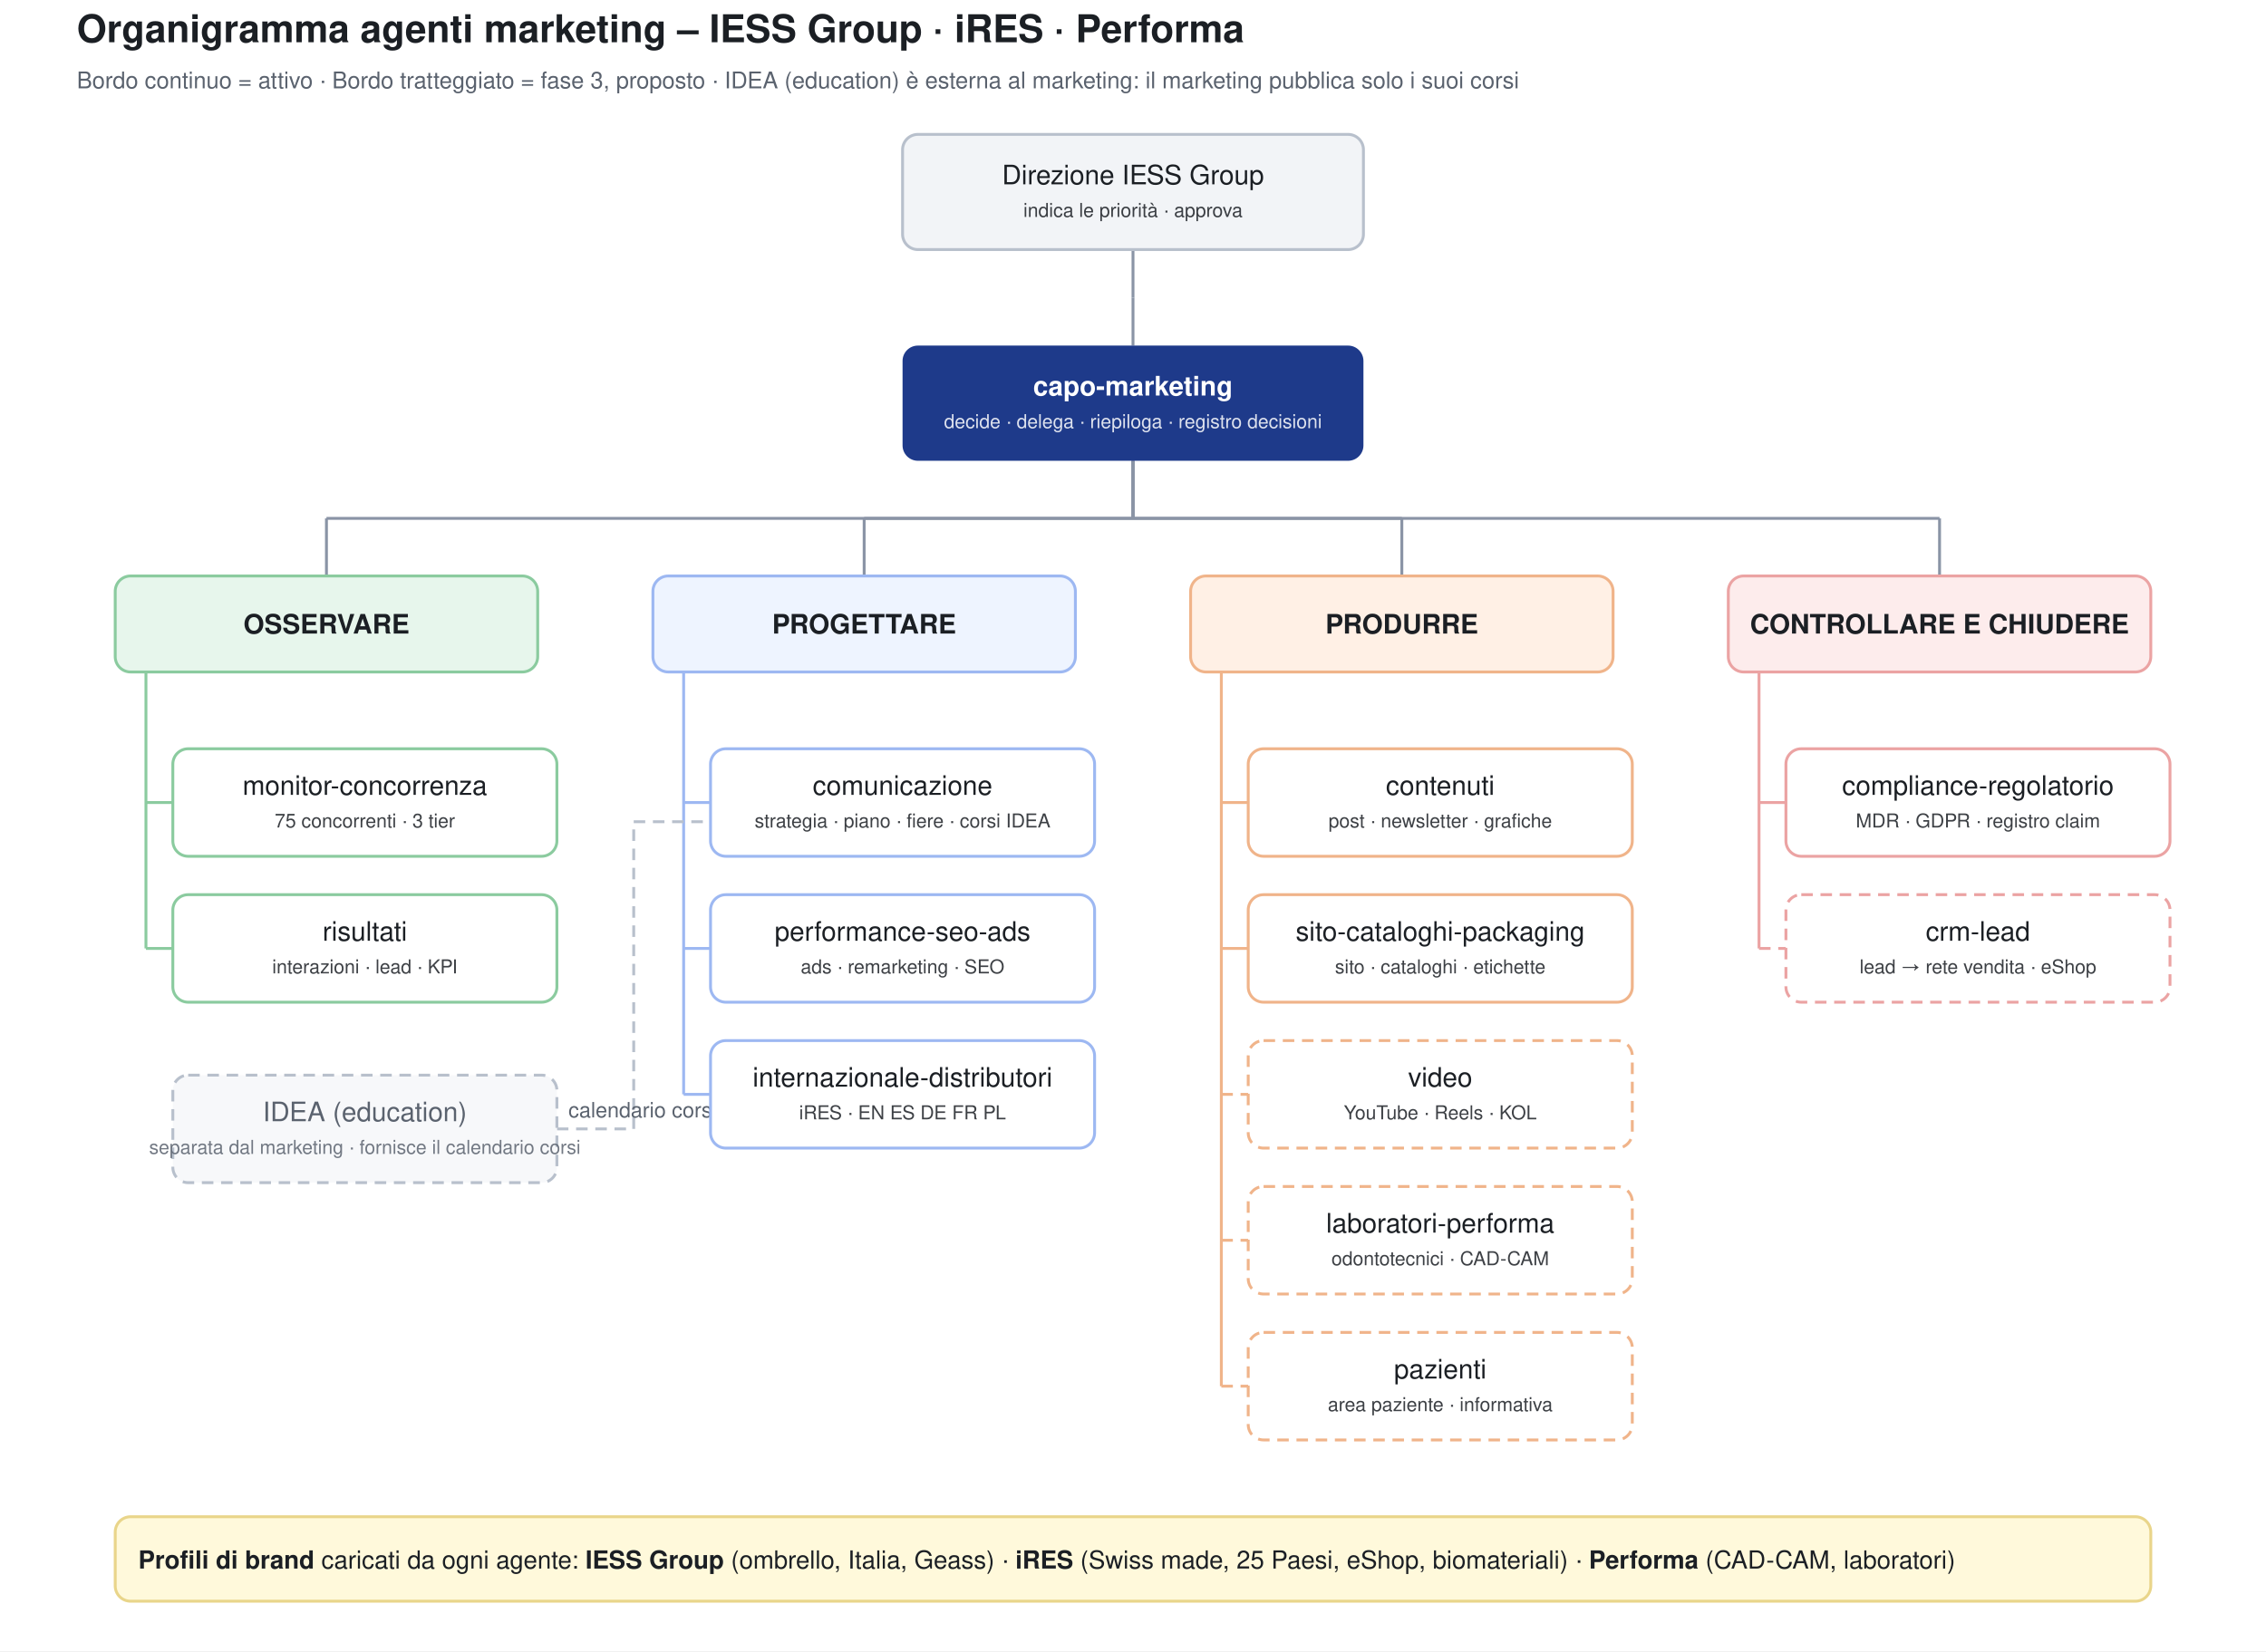
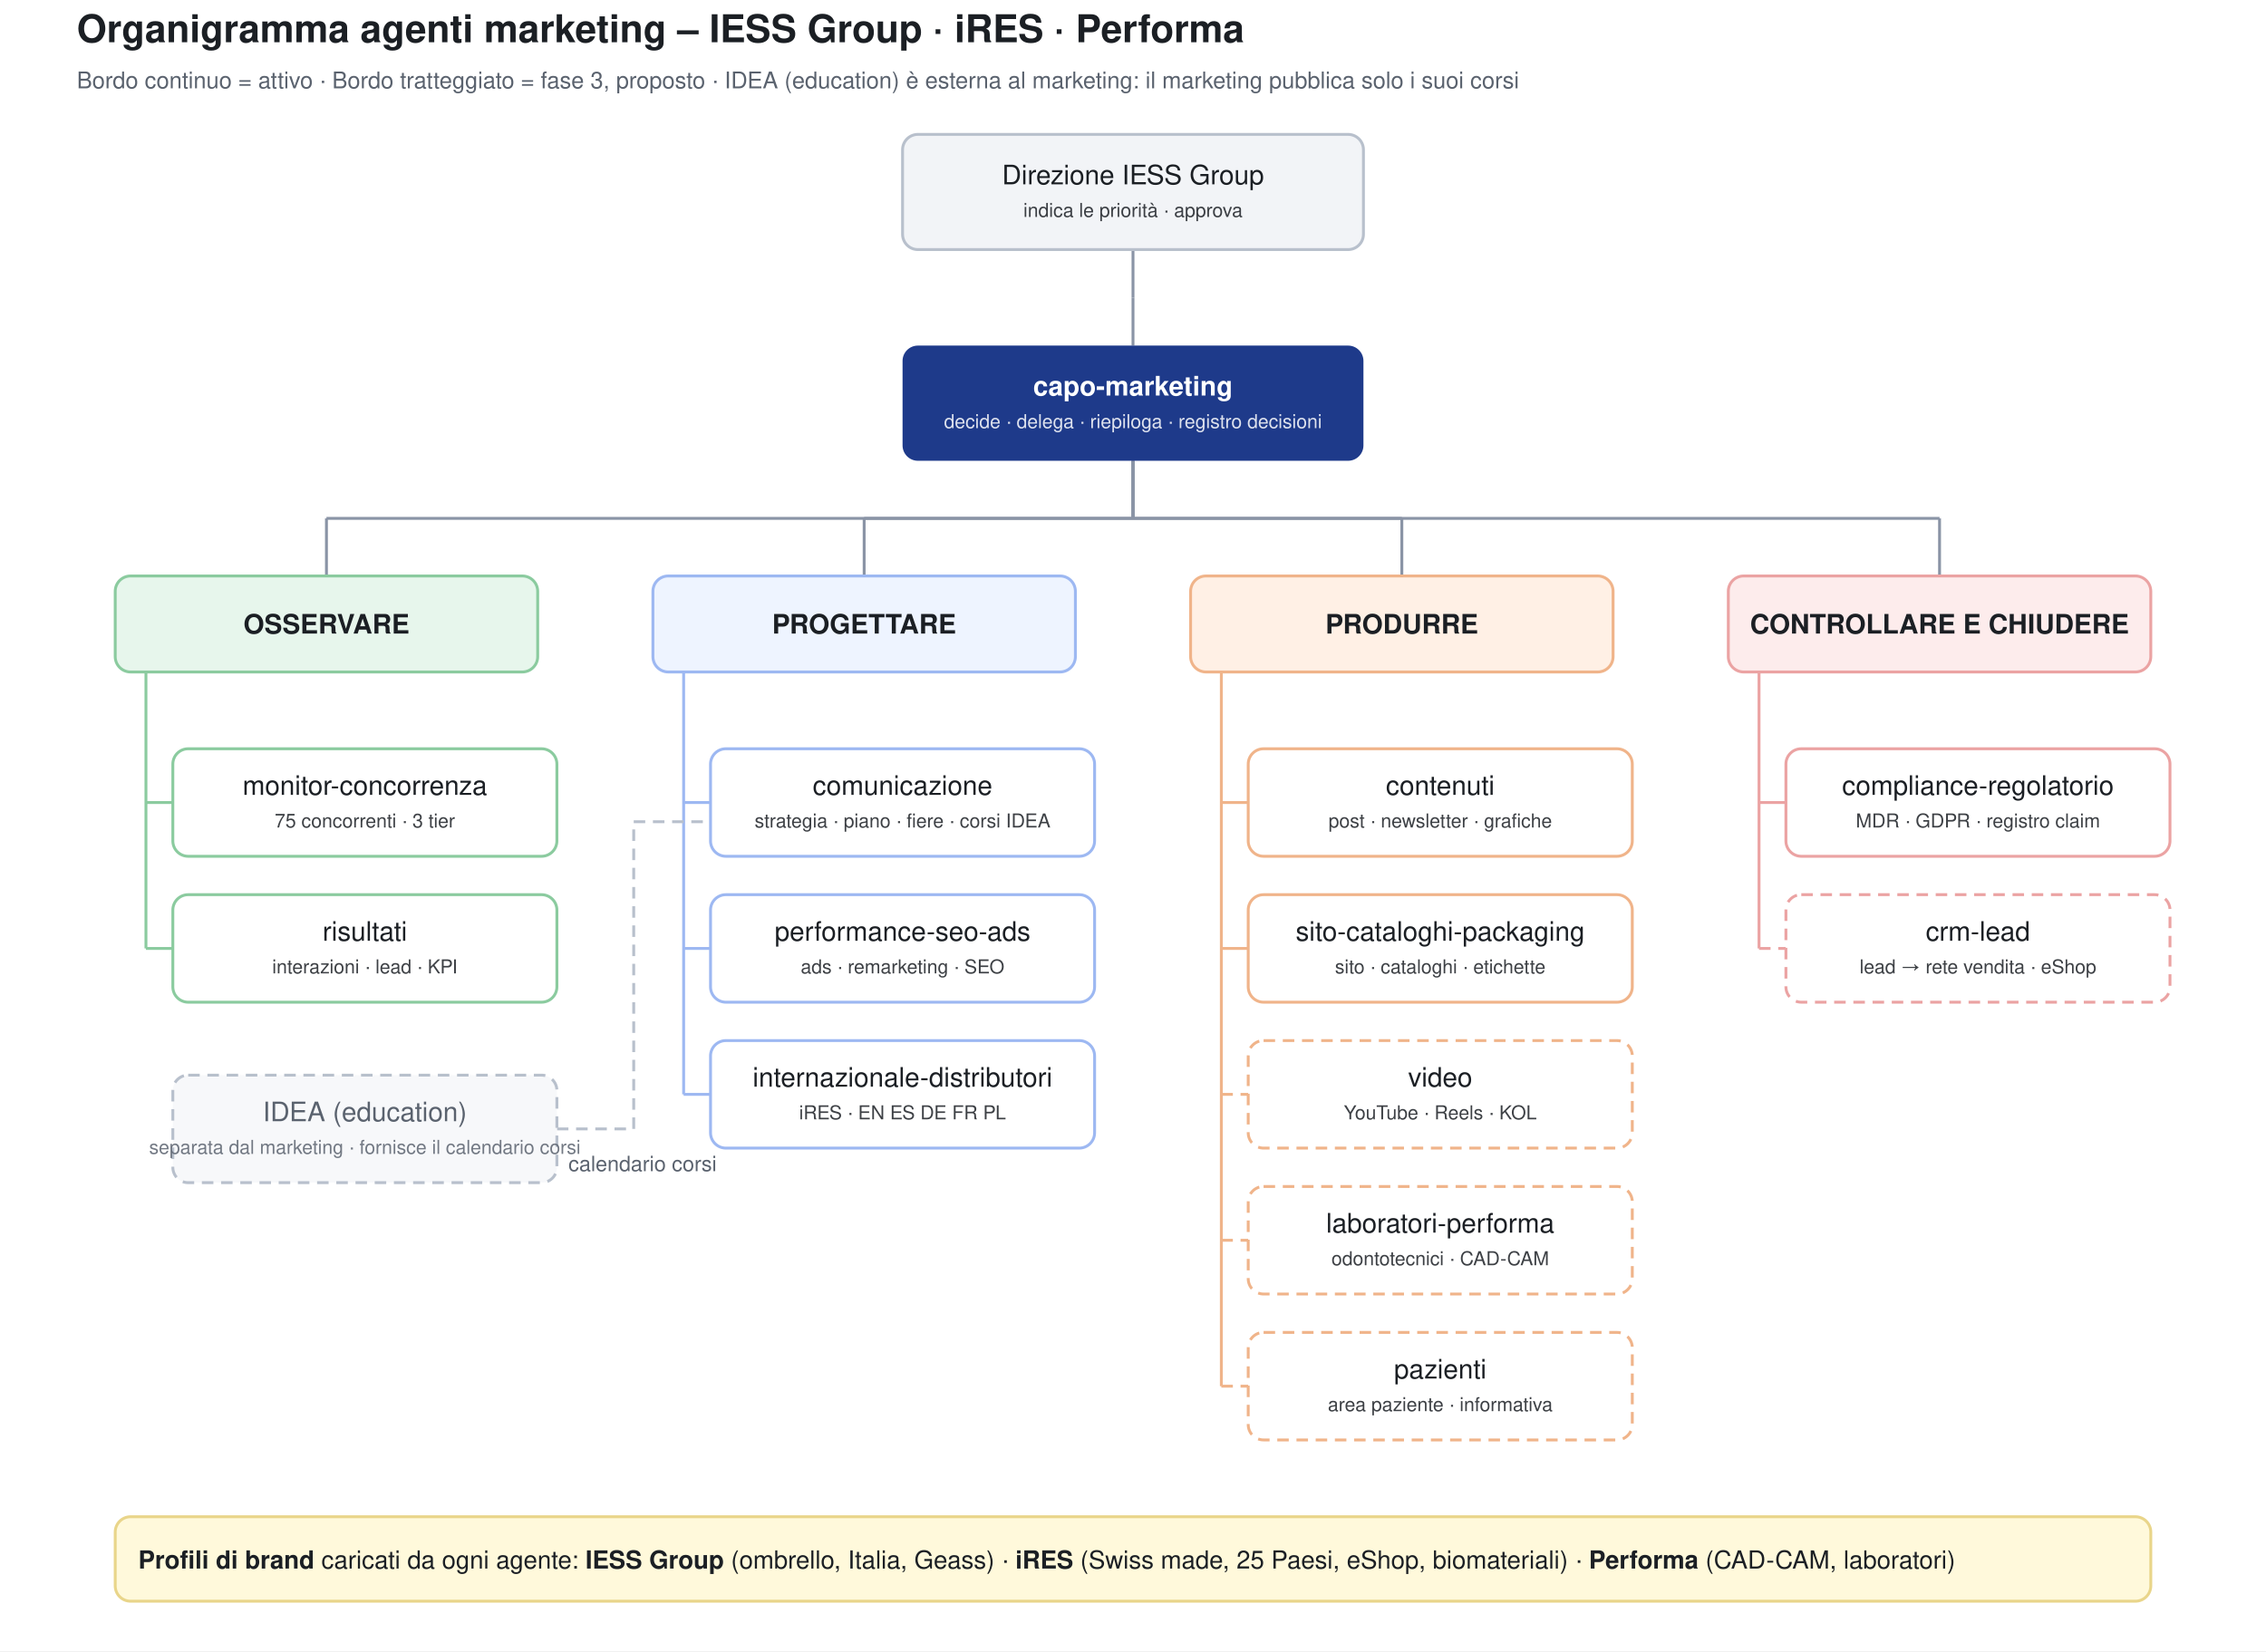
<svg xmlns="http://www.w3.org/2000/svg" width="1180" height="860" viewBox="0 0 1180 860" font-family="Helvetica, Arial, sans-serif">
  <rect width="1180" height="860" fill="#FFFFFF" />
  <text x="40" y="22" font-size="20" font-weight="bold" fill="#1B1F24">Organigramma agenti marketing – IESS Group · iRES · Performa</text>
  <text x="40" y="46" font-size="12" fill="#5A626E">Bordo continuo = attivo · Bordo tratteggiato = fase 3, proposto · IDEA (education) è esterna al marketing: il marketing pubblica solo i suoi corsi</text>
  <line x1="590.0" y1="130" x2="590.0" y2="155.0" stroke="#8A94A6" stroke-width="1.5" />
  <line x1="590.0" y1="155.0" x2="590.0" y2="155.0" stroke="#8A94A6" stroke-width="1.5" />
  <line x1="590.0" y1="155.0" x2="590.0" y2="180" stroke="#8A94A6" stroke-width="1.5" />
  <line x1="590.0" y1="240" x2="590.0" y2="270.0" stroke="#8A94A6" stroke-width="1.5" />
  <line x1="590.0" y1="270.0" x2="170.0" y2="270.0" stroke="#8A94A6" stroke-width="1.5" />
  <line x1="170.0" y1="270.0" x2="170.0" y2="300" stroke="#8A94A6" stroke-width="1.5" />
  <line x1="590.0" y1="240" x2="590.0" y2="270.0" stroke="#8A94A6" stroke-width="1.5" />
  <line x1="590.0" y1="270.0" x2="450.0" y2="270.0" stroke="#8A94A6" stroke-width="1.5" />
  <line x1="450.0" y1="270.0" x2="450.0" y2="300" stroke="#8A94A6" stroke-width="1.5" />
  <line x1="590.0" y1="240" x2="590.0" y2="270.0" stroke="#8A94A6" stroke-width="1.5" />
  <line x1="590.0" y1="270.0" x2="730.0" y2="270.0" stroke="#8A94A6" stroke-width="1.5" />
  <line x1="730.0" y1="270.0" x2="730.0" y2="300" stroke="#8A94A6" stroke-width="1.5" />
  <line x1="590.0" y1="240" x2="590.0" y2="270.0" stroke="#8A94A6" stroke-width="1.5" />
  <line x1="590.0" y1="270.0" x2="1010.0" y2="270.0" stroke="#8A94A6" stroke-width="1.5" />
  <line x1="1010.0" y1="270.0" x2="1010.0" y2="300" stroke="#8A94A6" stroke-width="1.5" />
  <line x1="76" y1="350" x2="76" y2="494.0" stroke="#8BCB9F" stroke-width="1.5" />
  <line x1="76" y1="418.0" x2="90" y2="418.0" stroke="#8BCB9F" stroke-width="1.5" />
  <line x1="76" y1="494.0" x2="90" y2="494.0" stroke="#8BCB9F" stroke-width="1.5" />
  <line x1="356" y1="350" x2="356" y2="570.0" stroke="#9DB8F2" stroke-width="1.5" />
  <line x1="356" y1="418.0" x2="370" y2="418.0" stroke="#9DB8F2" stroke-width="1.5" />
  <line x1="356" y1="494.0" x2="370" y2="494.0" stroke="#9DB8F2" stroke-width="1.5" />
  <line x1="356" y1="570.0" x2="370" y2="570.0" stroke="#9DB8F2" stroke-width="1.5" />
  <line x1="636" y1="350" x2="636" y2="722.0" stroke="#F0B48A" stroke-width="1.5" />
  <line x1="636" y1="418.0" x2="650" y2="418.0" stroke="#F0B48A" stroke-width="1.5" />
  <line x1="636" y1="494.0" x2="650" y2="494.0" stroke="#F0B48A" stroke-width="1.5" />
  <line x1="636" y1="570.0" x2="650" y2="570.0" stroke="#F0B48A" stroke-width="1.5" stroke-dasharray="6,4" />
  <line x1="636" y1="646.0" x2="650" y2="646.0" stroke="#F0B48A" stroke-width="1.5" stroke-dasharray="6,4" />
  <line x1="636" y1="722.0" x2="650" y2="722.0" stroke="#F0B48A" stroke-width="1.5" stroke-dasharray="6,4" />
  <line x1="916" y1="350" x2="916" y2="494.0" stroke="#EBA3A3" stroke-width="1.5" />
  <line x1="916" y1="418.0" x2="930" y2="418.0" stroke="#EBA3A3" stroke-width="1.5" />
  <line x1="916" y1="494.0" x2="930" y2="494.0" stroke="#EBA3A3" stroke-width="1.5" stroke-dasharray="6,4" />
  <line x1="290" y1="588.0" x2="330" y2="588.0" stroke="#B8C0CC" stroke-width="1.5" stroke-dasharray="6,4" />
  <line x1="330" y1="588.0" x2="330" y2="428.0" stroke="#B8C0CC" stroke-width="1.5" stroke-dasharray="6,4" />
  <line x1="330" y1="428.0" x2="370" y2="428.0" stroke="#B8C0CC" stroke-width="1.5" stroke-dasharray="6,4" />
-   <text x="296" y="582.0" font-size="11" fill="#5A626E">calendario corsi</text>
+   <text x="296" y="610" font-size="11" fill="#5A626E">calendario corsi</text>
  <rect x="470" y="70" width="240" height="60" rx="8" fill="#F2F4F7" stroke="#B8C0CC" stroke-width="1.5" />
  <text x="590.0" y="96.0" text-anchor="middle" font-size="14" fill="#1B1F24">Direzione IESS Group</text>
  <text x="590.0" y="113.0" text-anchor="middle" font-size="10" fill="#1B1F24" opacity="0.85">indica le priorità · approva</text>
  <rect x="470" y="180" width="240" height="60" rx="8" fill="#1E3A8A" stroke="none" stroke-width="1.5" />
  <text x="590.0" y="206.0" text-anchor="middle" font-size="14" font-weight="bold" fill="#FFFFFF">capo-marketing</text>
  <text x="590.0" y="223.0" text-anchor="middle" font-size="10" fill="#FFFFFF" opacity="0.85">decide · delega · riepiloga · registro decisioni</text>
  <rect x="60" y="300" width="220" height="50" rx="8" fill="#E7F6EC" stroke="#8BCB9F" stroke-width="1.5" />
  <text x="170.0" y="330.0" text-anchor="middle" font-size="14" font-weight="bold" fill="#1B1F24">OSSERVARE</text>
  <rect x="340" y="300" width="220" height="50" rx="8" fill="#EEF4FF" stroke="#9DB8F2" stroke-width="1.5" />
  <text x="450.0" y="330.0" text-anchor="middle" font-size="14" font-weight="bold" fill="#1B1F24">PROGETTARE</text>
  <rect x="620" y="300" width="220" height="50" rx="8" fill="#FFF0E5" stroke="#F0B48A" stroke-width="1.5" />
  <text x="730.0" y="330.0" text-anchor="middle" font-size="14" font-weight="bold" fill="#1B1F24">PRODURRE</text>
  <rect x="900" y="300" width="220" height="50" rx="8" fill="#FDECEC" stroke="#EBA3A3" stroke-width="1.5" />
  <text x="1010.0" y="330.0" text-anchor="middle" font-size="14" font-weight="bold" fill="#1B1F24">CONTROLLARE E CHIUDERE</text>
  <rect x="90" y="390" width="200" height="56" rx="8" fill="#FFFFFF" stroke="#8BCB9F" stroke-width="1.5" />
  <text x="190.0" y="414.0" text-anchor="middle" font-size="14" fill="#1B1F24">monitor-concorrenza</text>
  <text x="190.0" y="431.0" text-anchor="middle" font-size="10" fill="#1B1F24" opacity="0.85">75 concorrenti · 3 tier</text>
  <rect x="90" y="466" width="200" height="56" rx="8" fill="#FFFFFF" stroke="#8BCB9F" stroke-width="1.5" />
  <text x="190.0" y="490.0" text-anchor="middle" font-size="14" fill="#1B1F24">risultati</text>
  <text x="190.0" y="507.0" text-anchor="middle" font-size="10" fill="#1B1F24" opacity="0.85">interazioni · lead · KPI</text>
  <rect x="370" y="390" width="200" height="56" rx="8" fill="#FFFFFF" stroke="#9DB8F2" stroke-width="1.5" />
  <text x="470.0" y="414.0" text-anchor="middle" font-size="14" fill="#1B1F24">comunicazione</text>
  <text x="470.0" y="431.0" text-anchor="middle" font-size="10" fill="#1B1F24" opacity="0.85">strategia · piano · fiere · corsi IDEA</text>
  <rect x="370" y="466" width="200" height="56" rx="8" fill="#FFFFFF" stroke="#9DB8F2" stroke-width="1.5" />
  <text x="470.0" y="490.0" text-anchor="middle" font-size="14" fill="#1B1F24">performance-seo-ads</text>
  <text x="470.0" y="507.0" text-anchor="middle" font-size="10" fill="#1B1F24" opacity="0.85">ads · remarketing · SEO</text>
  <rect x="370" y="542" width="200" height="56" rx="8" fill="#FFFFFF" stroke="#9DB8F2" stroke-width="1.5" />
  <text x="470.0" y="566.0" text-anchor="middle" font-size="14" fill="#1B1F24">internazionale-distributori</text>
  <text x="470.0" y="583.0" text-anchor="middle" font-size="10" fill="#1B1F24" opacity="0.85">iRES · EN ES DE FR PL</text>
  <rect x="650" y="390" width="200" height="56" rx="8" fill="#FFFFFF" stroke="#F0B48A" stroke-width="1.5" />
  <text x="750.0" y="414.0" text-anchor="middle" font-size="14" fill="#1B1F24">contenuti</text>
  <text x="750.0" y="431.0" text-anchor="middle" font-size="10" fill="#1B1F24" opacity="0.85">post · newsletter · grafiche</text>
  <rect x="650" y="466" width="200" height="56" rx="8" fill="#FFFFFF" stroke="#F0B48A" stroke-width="1.5" />
  <text x="750.0" y="490.0" text-anchor="middle" font-size="14" fill="#1B1F24">sito-cataloghi-packaging</text>
  <text x="750.0" y="507.0" text-anchor="middle" font-size="10" fill="#1B1F24" opacity="0.85">sito · cataloghi · etichette</text>
  <rect x="650" y="542" width="200" height="56" rx="8" fill="#FFFFFF" stroke="#F0B48A" stroke-width="1.5" stroke-dasharray="6,4" />
  <text x="750.0" y="566.0" text-anchor="middle" font-size="14" fill="#1B1F24">video</text>
  <text x="750.0" y="583.0" text-anchor="middle" font-size="10" fill="#1B1F24" opacity="0.85">YouTube · Reels · KOL</text>
  <rect x="650" y="618" width="200" height="56" rx="8" fill="#FFFFFF" stroke="#F0B48A" stroke-width="1.5" stroke-dasharray="6,4" />
  <text x="750.0" y="642.0" text-anchor="middle" font-size="14" fill="#1B1F24">laboratori-performa</text>
  <text x="750.0" y="659.0" text-anchor="middle" font-size="10" fill="#1B1F24" opacity="0.85">odontotecnici · CAD-CAM</text>
  <rect x="650" y="694" width="200" height="56" rx="8" fill="#FFFFFF" stroke="#F0B48A" stroke-width="1.5" stroke-dasharray="6,4" />
  <text x="750.0" y="718.0" text-anchor="middle" font-size="14" fill="#1B1F24">pazienti</text>
  <text x="750.0" y="735.0" text-anchor="middle" font-size="10" fill="#1B1F24" opacity="0.85">area paziente · informativa</text>
  <rect x="930" y="390" width="200" height="56" rx="8" fill="#FFFFFF" stroke="#EBA3A3" stroke-width="1.5" />
  <text x="1030.0" y="414.0" text-anchor="middle" font-size="14" fill="#1B1F24">compliance-regolatorio</text>
  <text x="1030.0" y="431.0" text-anchor="middle" font-size="10" fill="#1B1F24" opacity="0.85">MDR · GDPR · registro claim</text>
  <rect x="930" y="466" width="200" height="56" rx="8" fill="#FFFFFF" stroke="#EBA3A3" stroke-width="1.5" stroke-dasharray="6,4" />
  <text x="1030.0" y="490.0" text-anchor="middle" font-size="14" fill="#1B1F24">crm-lead</text>
  <text x="1030.0" y="507.0" text-anchor="middle" font-size="10" fill="#1B1F24" opacity="0.85">lead → rete vendita · eShop</text>
  <rect x="90" y="560" width="200" height="56" rx="8" fill="#F7F8FA" stroke="#B8C0CC" stroke-width="1.5" stroke-dasharray="6,4" />
  <text x="190.0" y="584.0" text-anchor="middle" font-size="14" fill="#5A626E">IDEA (education)</text>
  <text x="190.0" y="601.0" text-anchor="middle" font-size="10" fill="#5A626E" opacity="0.85">separata dal marketing · fornisce il calendario corsi</text>
  <rect x="60" y="790" width="1060" height="44" rx="8" fill="#FFF9DB" stroke="#E9D58A" stroke-width="1.5" />
  <text x="72" y="817" font-size="13" fill="#1B1F24">
    <tspan font-weight="bold">Profili di brand</tspan> caricati da ogni agente: <tspan font-weight="bold">IESS Group</tspan> (ombrello, Italia, Geass) · <tspan font-weight="bold">iRES</tspan> (Swiss made, 25 Paesi, eShop, biomateriali) · <tspan font-weight="bold">Performa</tspan> (CAD-CAM, laboratori)</text>
</svg>
